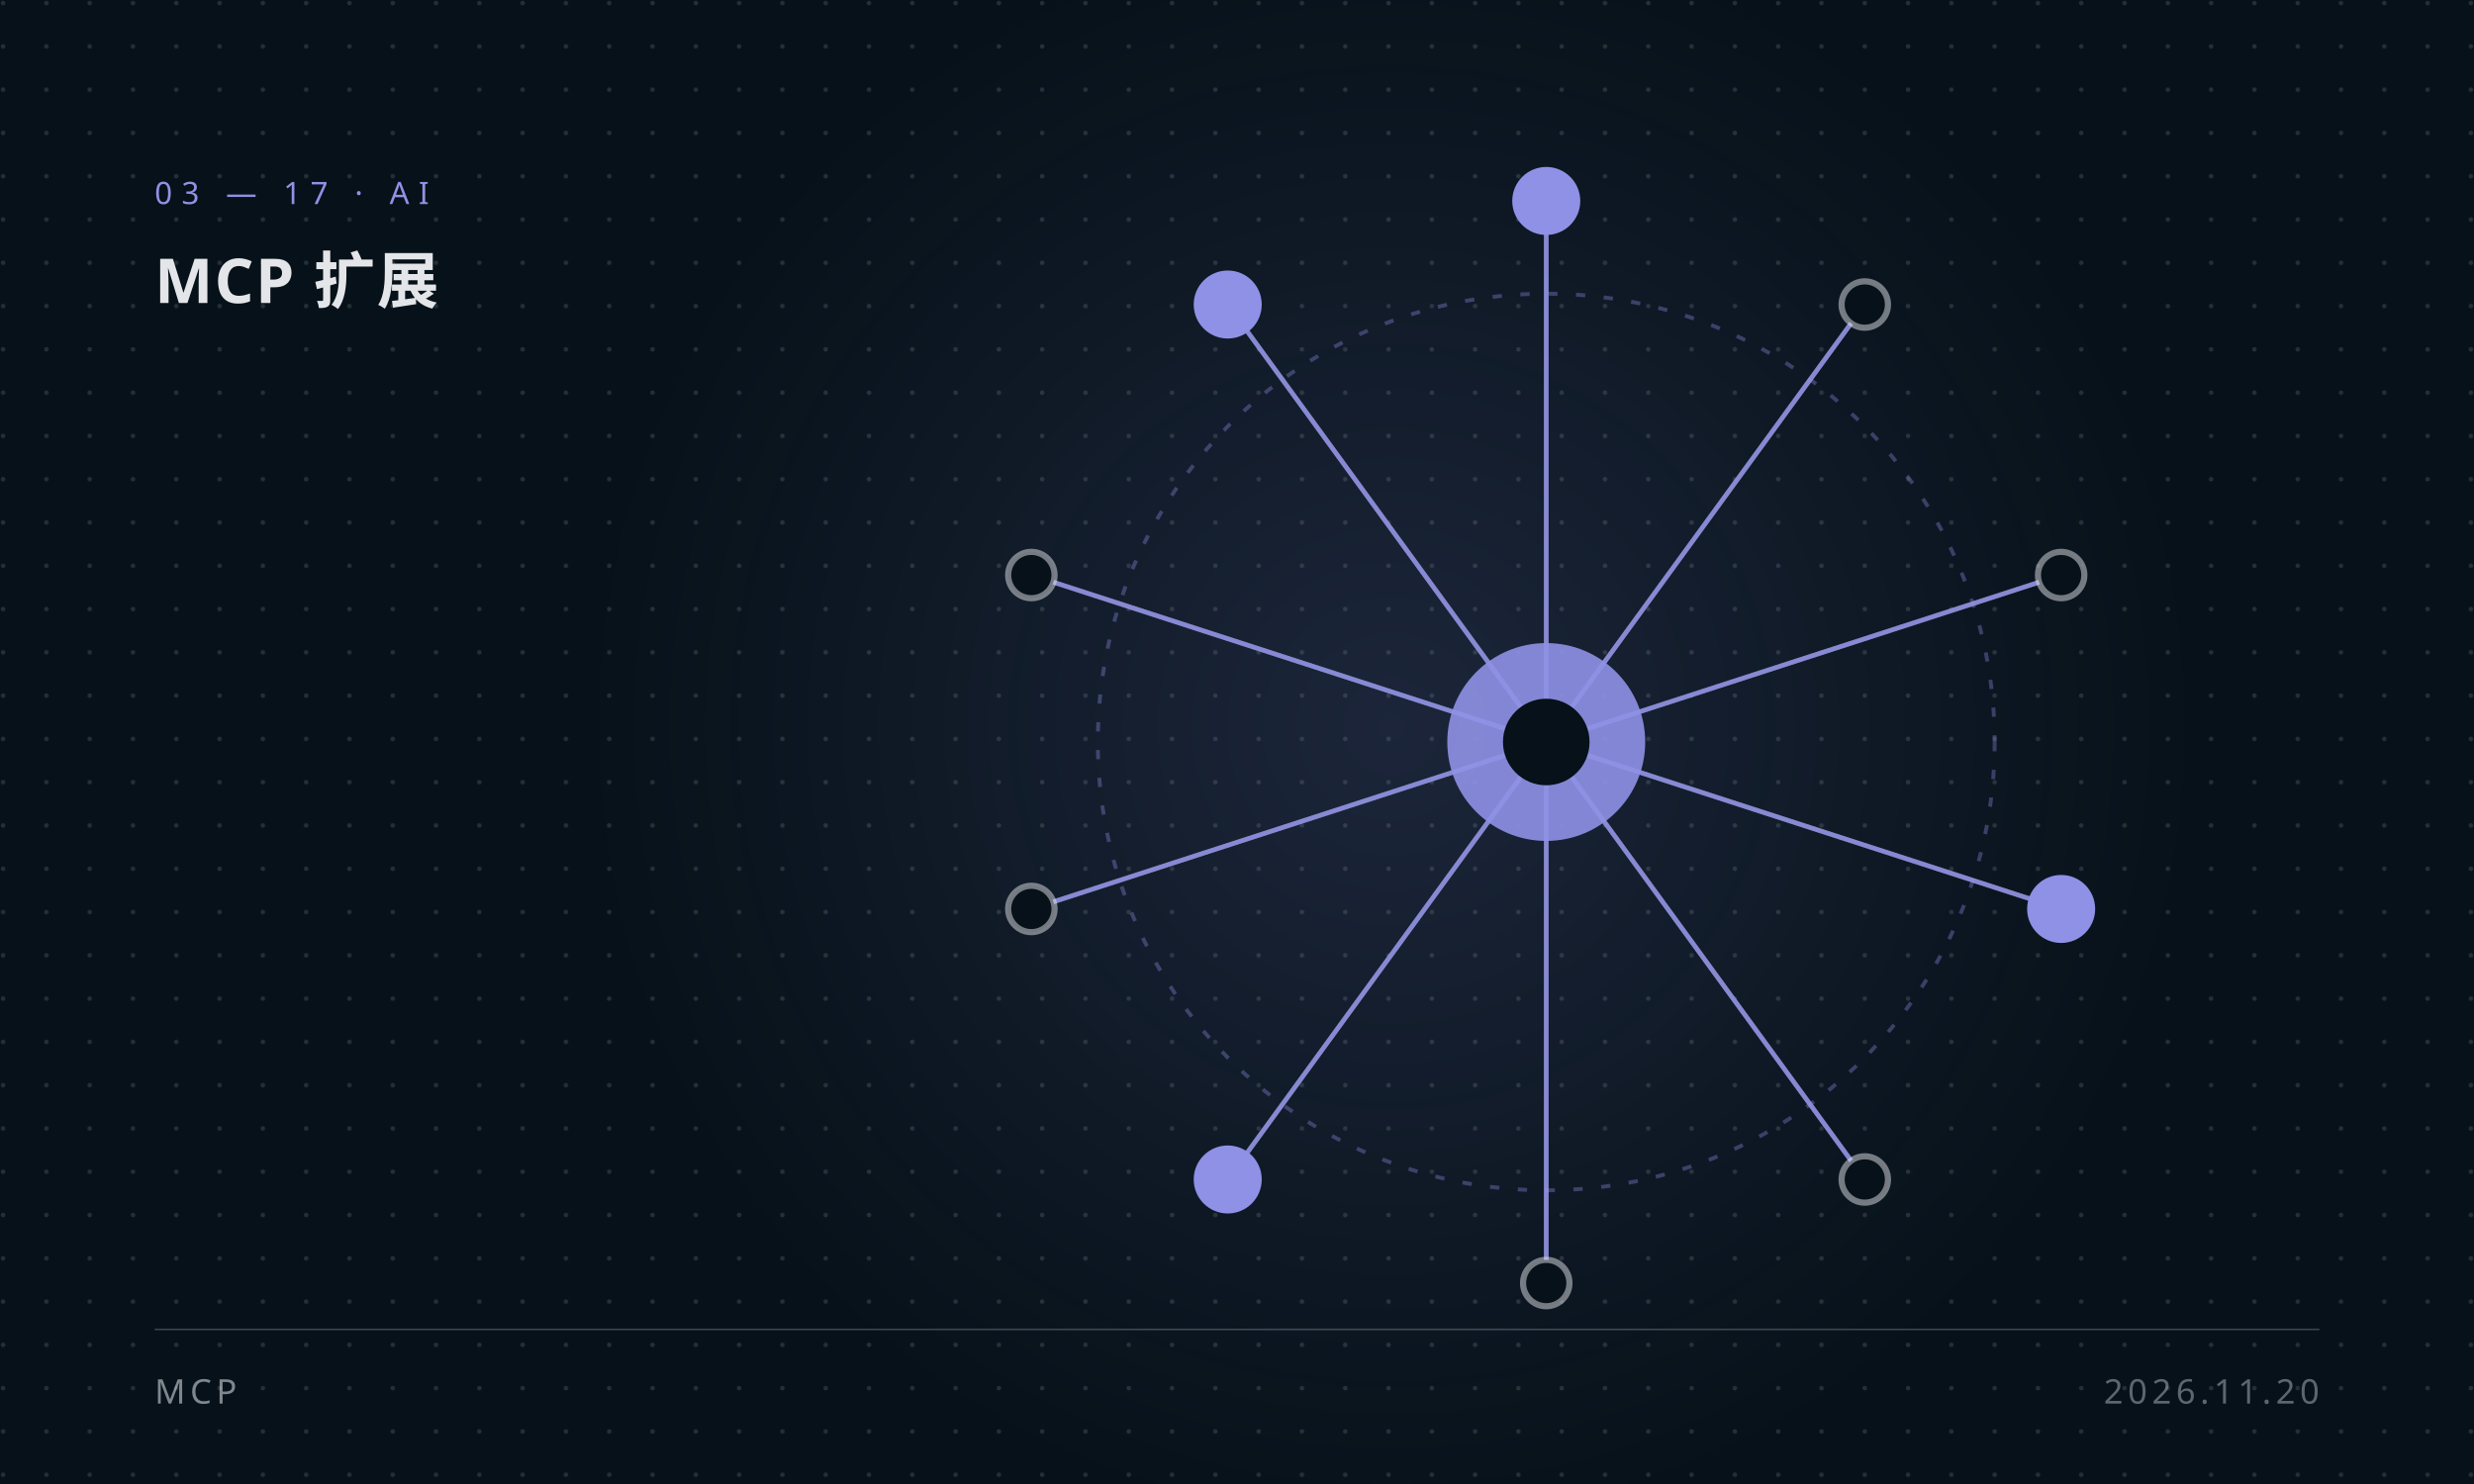
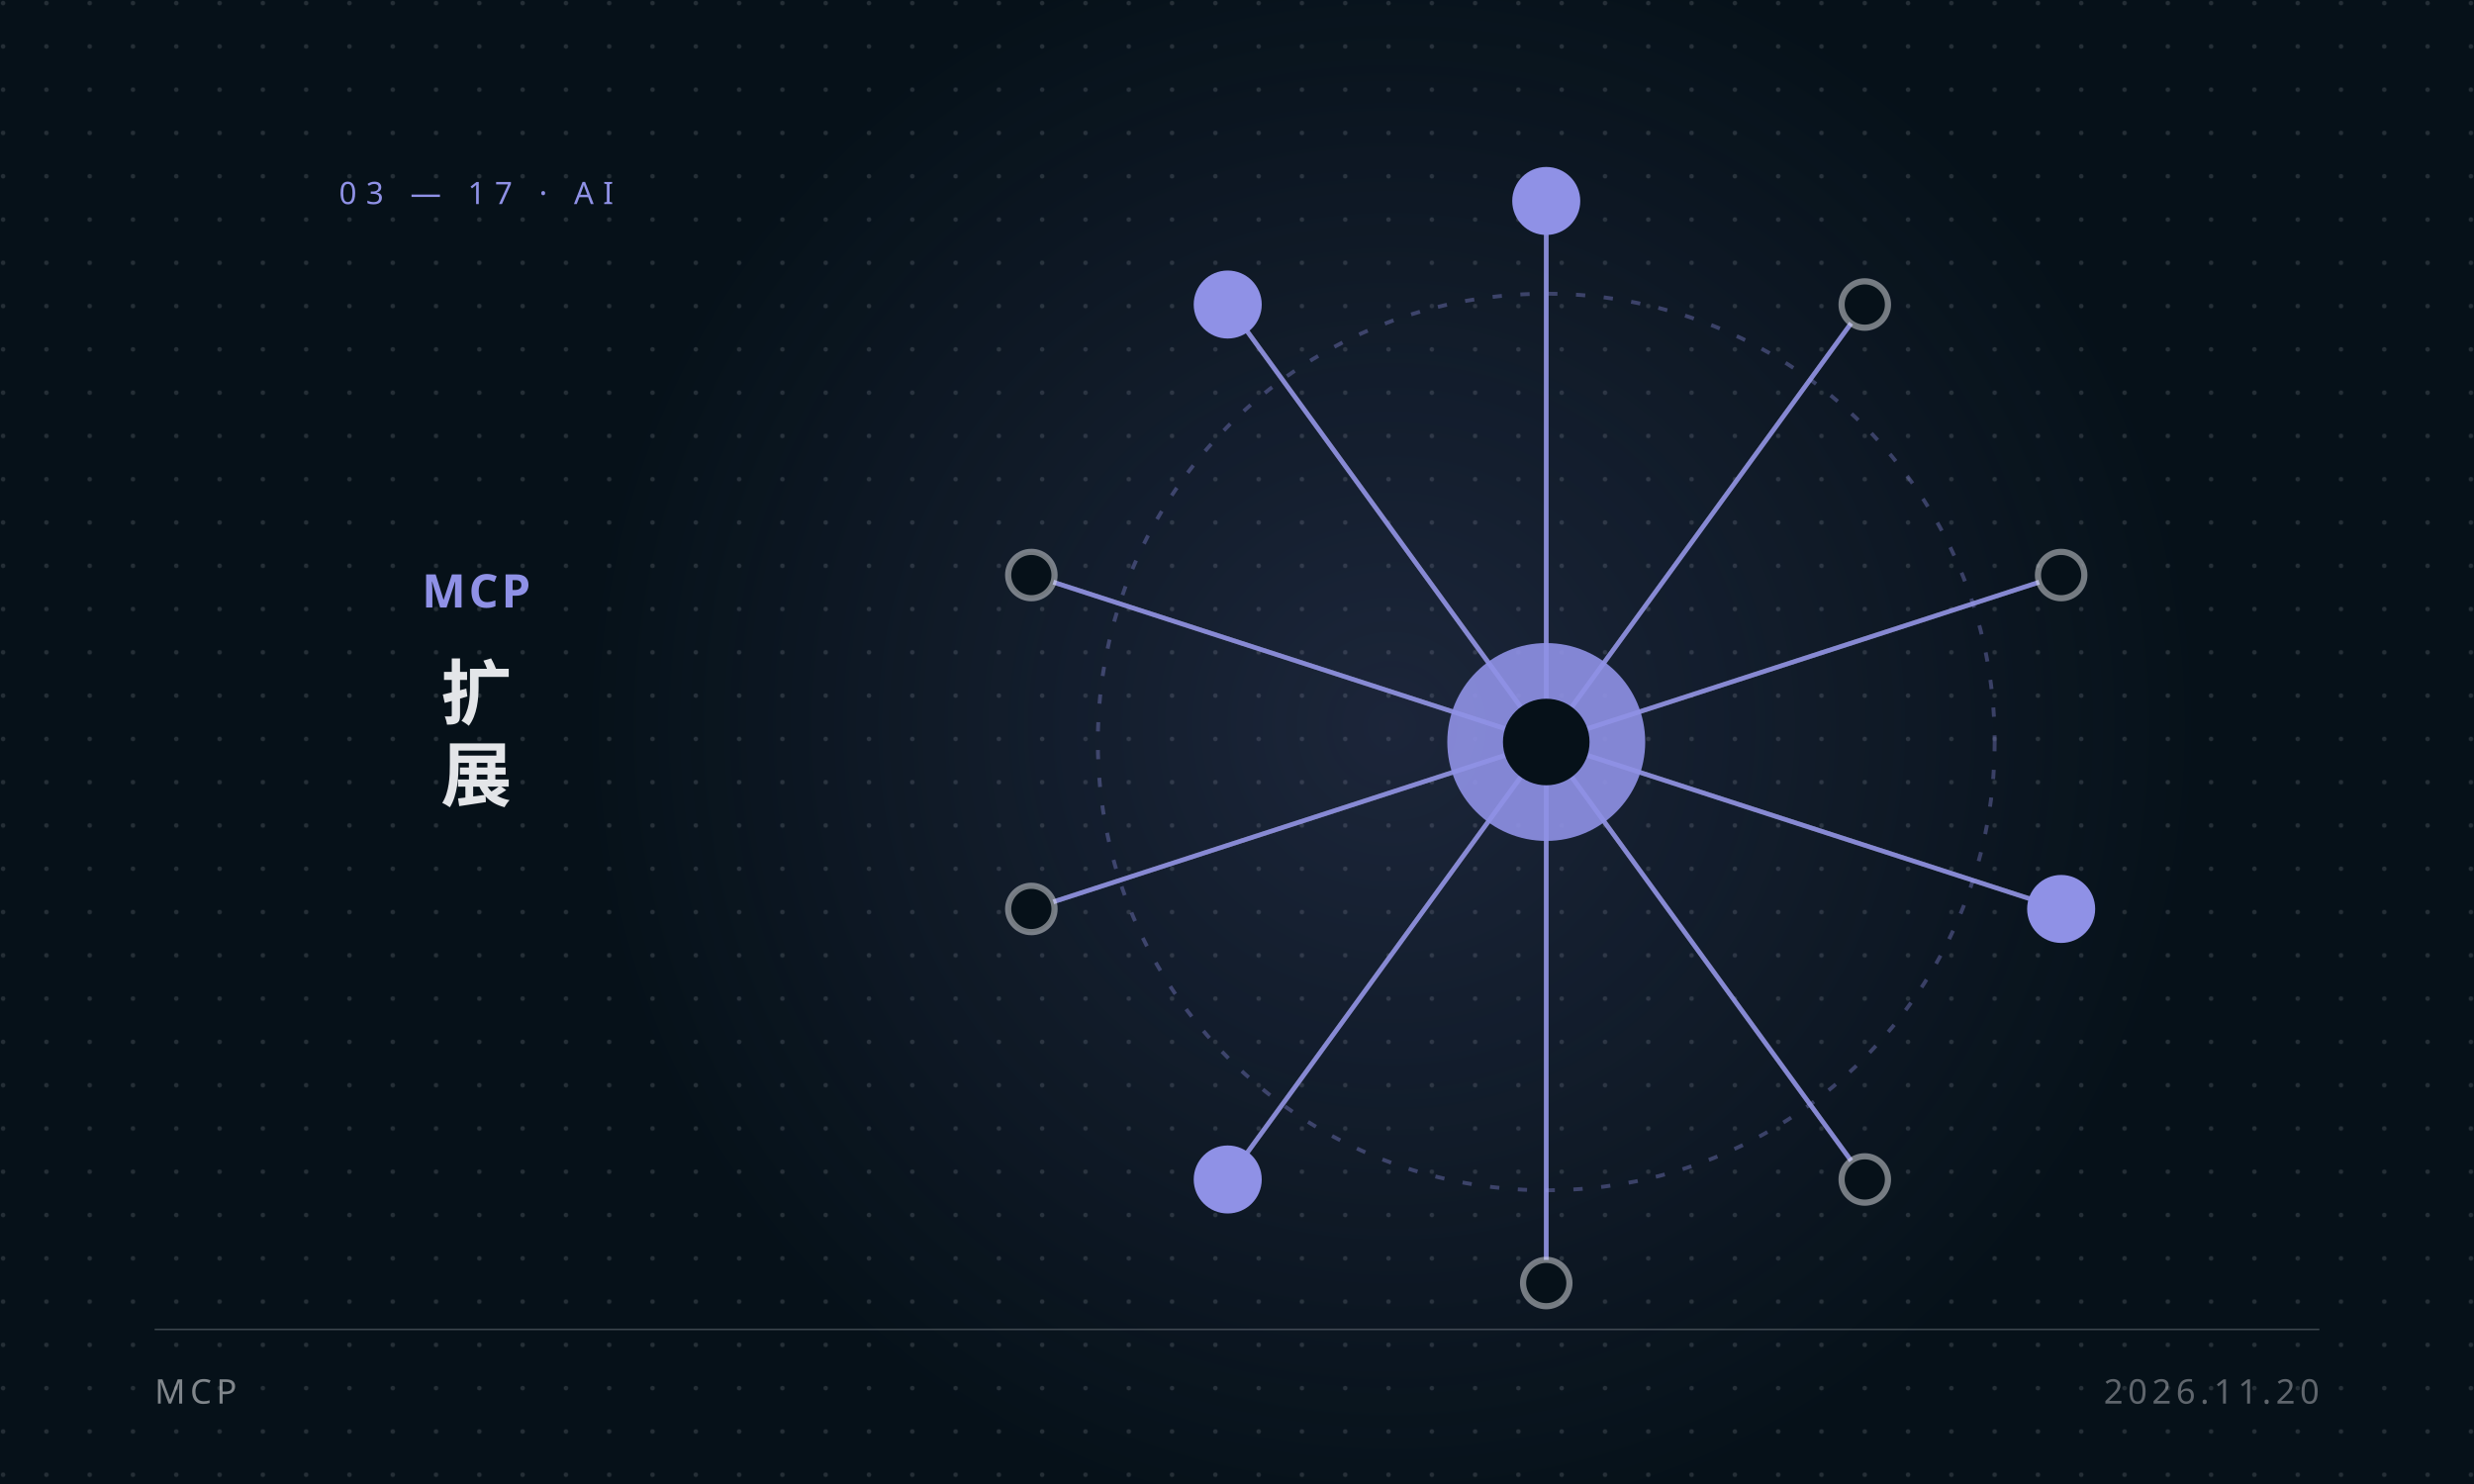
<svg xmlns="http://www.w3.org/2000/svg" width="1600" height="960" viewBox="0 0 1600 960" role="img" aria-label="MCP 扩展 封面">
  <style>
    @media (prefers-reduced-motion: no-preference) {
      .flow { stroke-dasharray: 24 150; animation: flow 2.6s linear infinite; }
      .breathe { animation: breathe 3.2s ease-in-out infinite; }
      .breathe.d2 { animation-delay: 0.8s; }
      .breathe.d3 { animation-delay: 1.6s; }
    }
    @keyframes flow { from { stroke-dashoffset: 88; } to { stroke-dashoffset: 0; } }
    @keyframes breathe { 0%, 100% { opacity: 0.45; } 50% { opacity: 1; } }
  </style>
  <defs>
    <pattern id="dots" width="28" height="28" patternUnits="userSpaceOnUse">
      <circle cx="2" cy="2" r="1.5" fill="#e3e5e8" opacity="0.14" />
    </pattern>
    <radialGradient id="glow" cx="0.5" cy="0.5" r="0.5">
      <stop offset="0" stop-color="#8f91e6" stop-opacity="0.16" />
      <stop offset="1" stop-color="#8f91e6" stop-opacity="0" />
    </radialGradient>
  </defs>
  <rect width="1600" height="960" fill="#061119" />
  <rect width="1600" height="960" fill="url(#dots)" />
  <circle cx="900" cy="470" r="520" fill="url(#glow)" class="breathe" />
  <g>
    <circle cx="1000" cy="480" r="290" fill="none" stroke="#8f91e6" stroke-width="2.5" stroke-opacity="0.35" stroke-dasharray="6 12" />
    <line x1="1000" y1="480" x2="1000" y2="130" stroke="#e3e5e8" stroke-width="3" stroke-opacity="0.32" />
    <line class="flow" x1="1000" y1="480" x2="1000" y2="130" stroke="#8f91e6" stroke-width="3" stroke-opacity="0.85" />
    <line x1="1000" y1="480" x2="1206" y2="197" stroke="#e3e5e8" stroke-width="3" stroke-opacity="0.32" />
    <line class="flow" x1="1000" y1="480" x2="1206" y2="197" stroke="#8f91e6" stroke-width="3" stroke-opacity="0.85" />
    <line x1="1000" y1="480" x2="1333" y2="372" stroke="#e3e5e8" stroke-width="3" stroke-opacity="0.32" />
    <line class="flow" x1="1000" y1="480" x2="1333" y2="372" stroke="#8f91e6" stroke-width="3" stroke-opacity="0.85" />
    <line x1="1000" y1="480" x2="1333" y2="588" stroke="#e3e5e8" stroke-width="3" stroke-opacity="0.32" />
    <line class="flow" x1="1000" y1="480" x2="1333" y2="588" stroke="#8f91e6" stroke-width="3" stroke-opacity="0.85" />
    <line x1="1000" y1="480" x2="1206" y2="763" stroke="#e3e5e8" stroke-width="3" stroke-opacity="0.32" />
    <line class="flow" x1="1000" y1="480" x2="1206" y2="763" stroke="#8f91e6" stroke-width="3" stroke-opacity="0.85" />
    <line x1="1000" y1="480" x2="1000" y2="830" stroke="#e3e5e8" stroke-width="3" stroke-opacity="0.32" />
    <line class="flow" x1="1000" y1="480" x2="1000" y2="830" stroke="#8f91e6" stroke-width="3" stroke-opacity="0.85" />
    <line x1="1000" y1="480" x2="794" y2="763" stroke="#e3e5e8" stroke-width="3" stroke-opacity="0.32" />
    <line class="flow" x1="1000" y1="480" x2="794" y2="763" stroke="#8f91e6" stroke-width="3" stroke-opacity="0.85" />
    <line x1="1000" y1="480" x2="667" y2="588" stroke="#e3e5e8" stroke-width="3" stroke-opacity="0.32" />
    <line class="flow" x1="1000" y1="480" x2="667" y2="588" stroke="#8f91e6" stroke-width="3" stroke-opacity="0.85" />
    <line x1="1000" y1="480" x2="667" y2="372" stroke="#e3e5e8" stroke-width="3" stroke-opacity="0.32" />
    <line class="flow" x1="1000" y1="480" x2="667" y2="372" stroke="#8f91e6" stroke-width="3" stroke-opacity="0.85" />
    <line x1="1000" y1="480" x2="794" y2="197" stroke="#e3e5e8" stroke-width="3" stroke-opacity="0.32" />
    <line class="flow" x1="1000" y1="480" x2="794" y2="197" stroke="#8f91e6" stroke-width="3" stroke-opacity="0.85" />
    <circle cx="1000" cy="130" r="22" fill="#8f91e6" stroke="none" stroke-width="4" stroke-opacity="0.5" />
    <circle cx="1206" cy="197" r="15" fill="#061119" stroke="#e3e5e8" stroke-width="4" stroke-opacity="0.5" />
    <circle cx="1333" cy="372" r="15" fill="#061119" stroke="#e3e5e8" stroke-width="4" stroke-opacity="0.5" />
    <circle cx="1333" cy="588" r="22" fill="#8f91e6" stroke="none" stroke-width="4" stroke-opacity="0.5" />
    <circle cx="1206" cy="763" r="15" fill="#061119" stroke="#e3e5e8" stroke-width="4" stroke-opacity="0.5" />
    <circle cx="1000" cy="830" r="15" fill="#061119" stroke="#e3e5e8" stroke-width="4" stroke-opacity="0.5" />
    <circle cx="794" cy="763" r="22" fill="#8f91e6" stroke="none" stroke-width="4" stroke-opacity="0.5" />
    <circle cx="667" cy="588" r="15" fill="#061119" stroke="#e3e5e8" stroke-width="4" stroke-opacity="0.5" />
    <circle cx="667" cy="372" r="15" fill="#061119" stroke="#e3e5e8" stroke-width="4" stroke-opacity="0.5" />
    <circle cx="794" cy="197" r="22" fill="#8f91e6" stroke="none" stroke-width="4" stroke-opacity="0.5" />
    <circle cx="1000" cy="480" r="64" fill="#8f91e6" opacity="0.9" />
    <circle cx="1000" cy="480" r="28" fill="#061119" />
  </g>
-   <text x="100" y="132" font-family="'Segoe UI','Helvetica Neue',sans-serif" font-size="20" letter-spacing="6" fill="#8f91e6">03 — 17 · AI</text>
-   <text x="100" y="196" font-family="'PingFang SC','Microsoft YaHei','Noto Sans SC',sans-serif" font-size="40" font-weight="600" letter-spacing="1" fill="#e3e5e8">MCP 扩展</text>
+   <text x="308" y="132" text-anchor="middle" font-family="'Segoe UI','Helvetica Neue',sans-serif" font-size="20" letter-spacing="6" fill="#8f91e6">03 — 17 · AI</text>
+   <text x="308" y="393" text-anchor="middle" font-family="'Segoe UI','Helvetica Neue',sans-serif" font-size="30" font-weight="600" letter-spacing="2" fill="#8f91e6">MCP</text>
+   <text x="308" y="465" text-anchor="middle" font-family="'PingFang SC','Microsoft YaHei','Noto Sans SC',sans-serif" font-size="46" font-weight="600" fill="#e3e5e8">扩</text>
+   <text x="308" y="518" text-anchor="middle" font-family="'PingFang SC','Microsoft YaHei','Noto Sans SC',sans-serif" font-size="46" font-weight="600" fill="#e3e5e8">展</text>
  <line x1="100" y1="860" x2="1500" y2="860" stroke="#e3e5e8" stroke-width="1" stroke-opacity="0.25" />
  <text x="100" y="908" font-family="'PingFang SC','Microsoft YaHei','Noto Sans SC',sans-serif" font-size="22" letter-spacing="3" fill="#e3e5e8" fill-opacity="0.55">MCP</text>
  <text x="1500" y="908" text-anchor="end" font-family="'Segoe UI','Helvetica Neue',sans-serif" font-size="22" letter-spacing="3" fill="#e3e5e8" fill-opacity="0.4">2026.11.20</text>
</svg>
